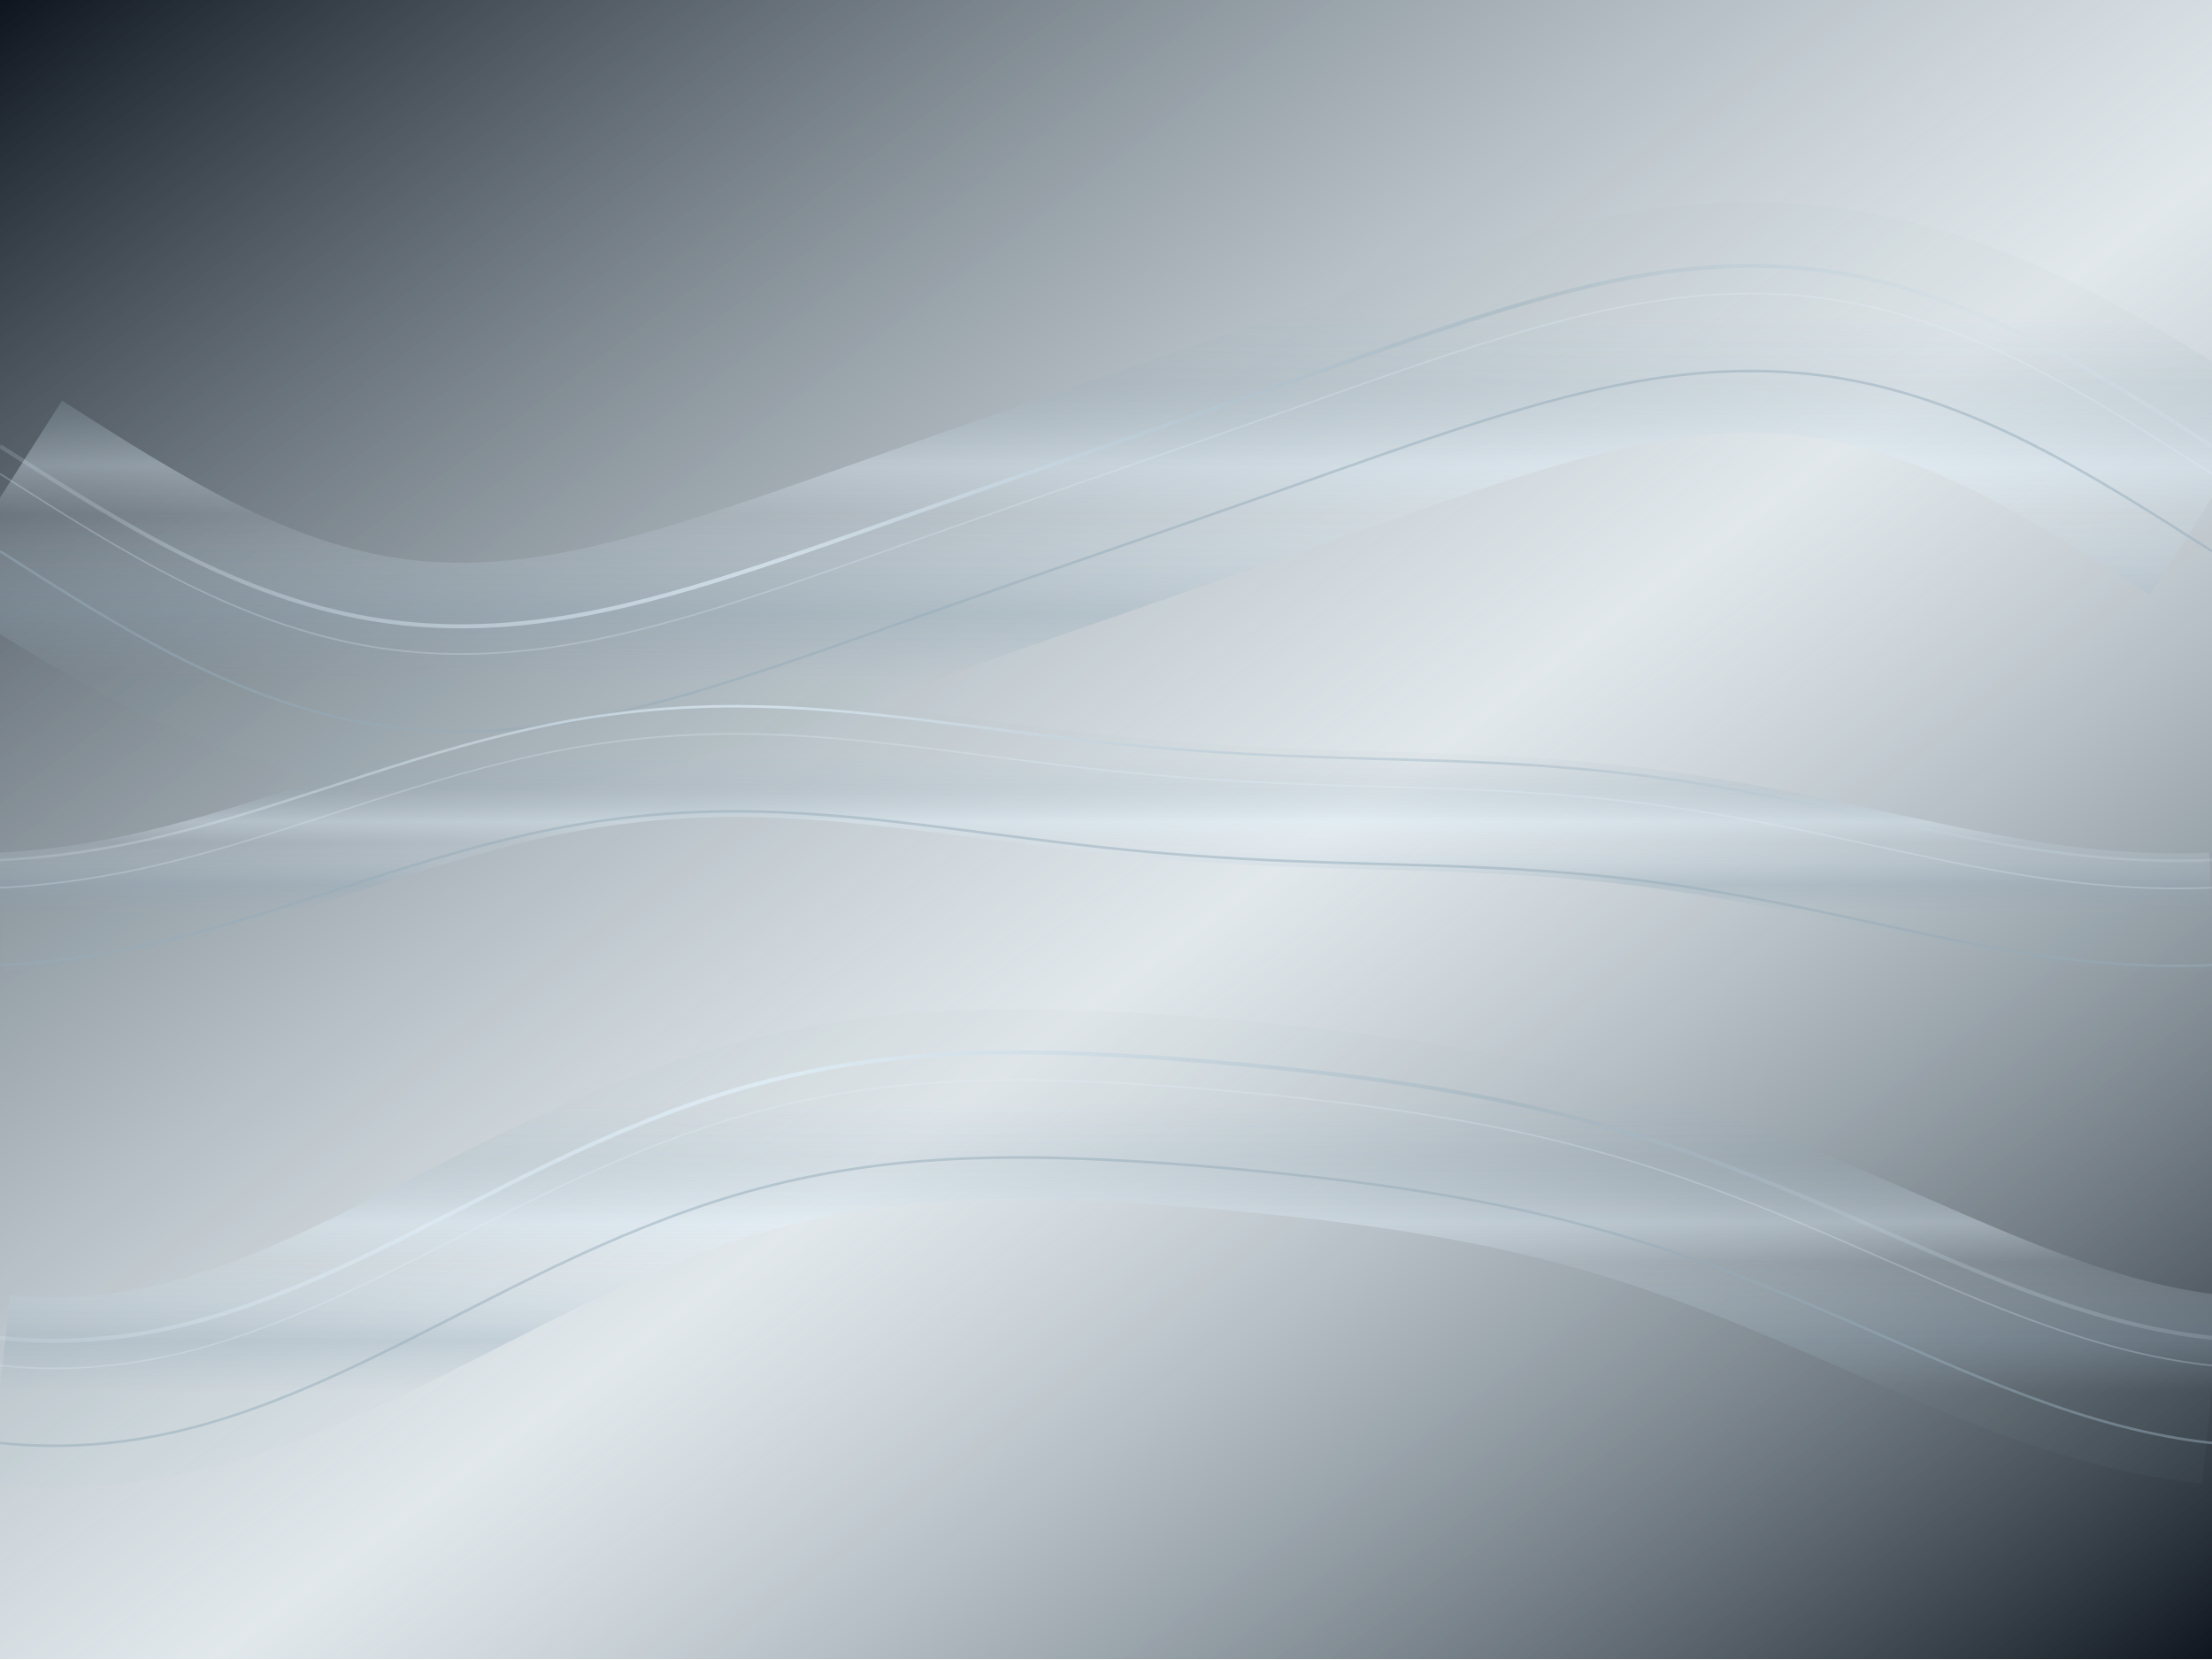
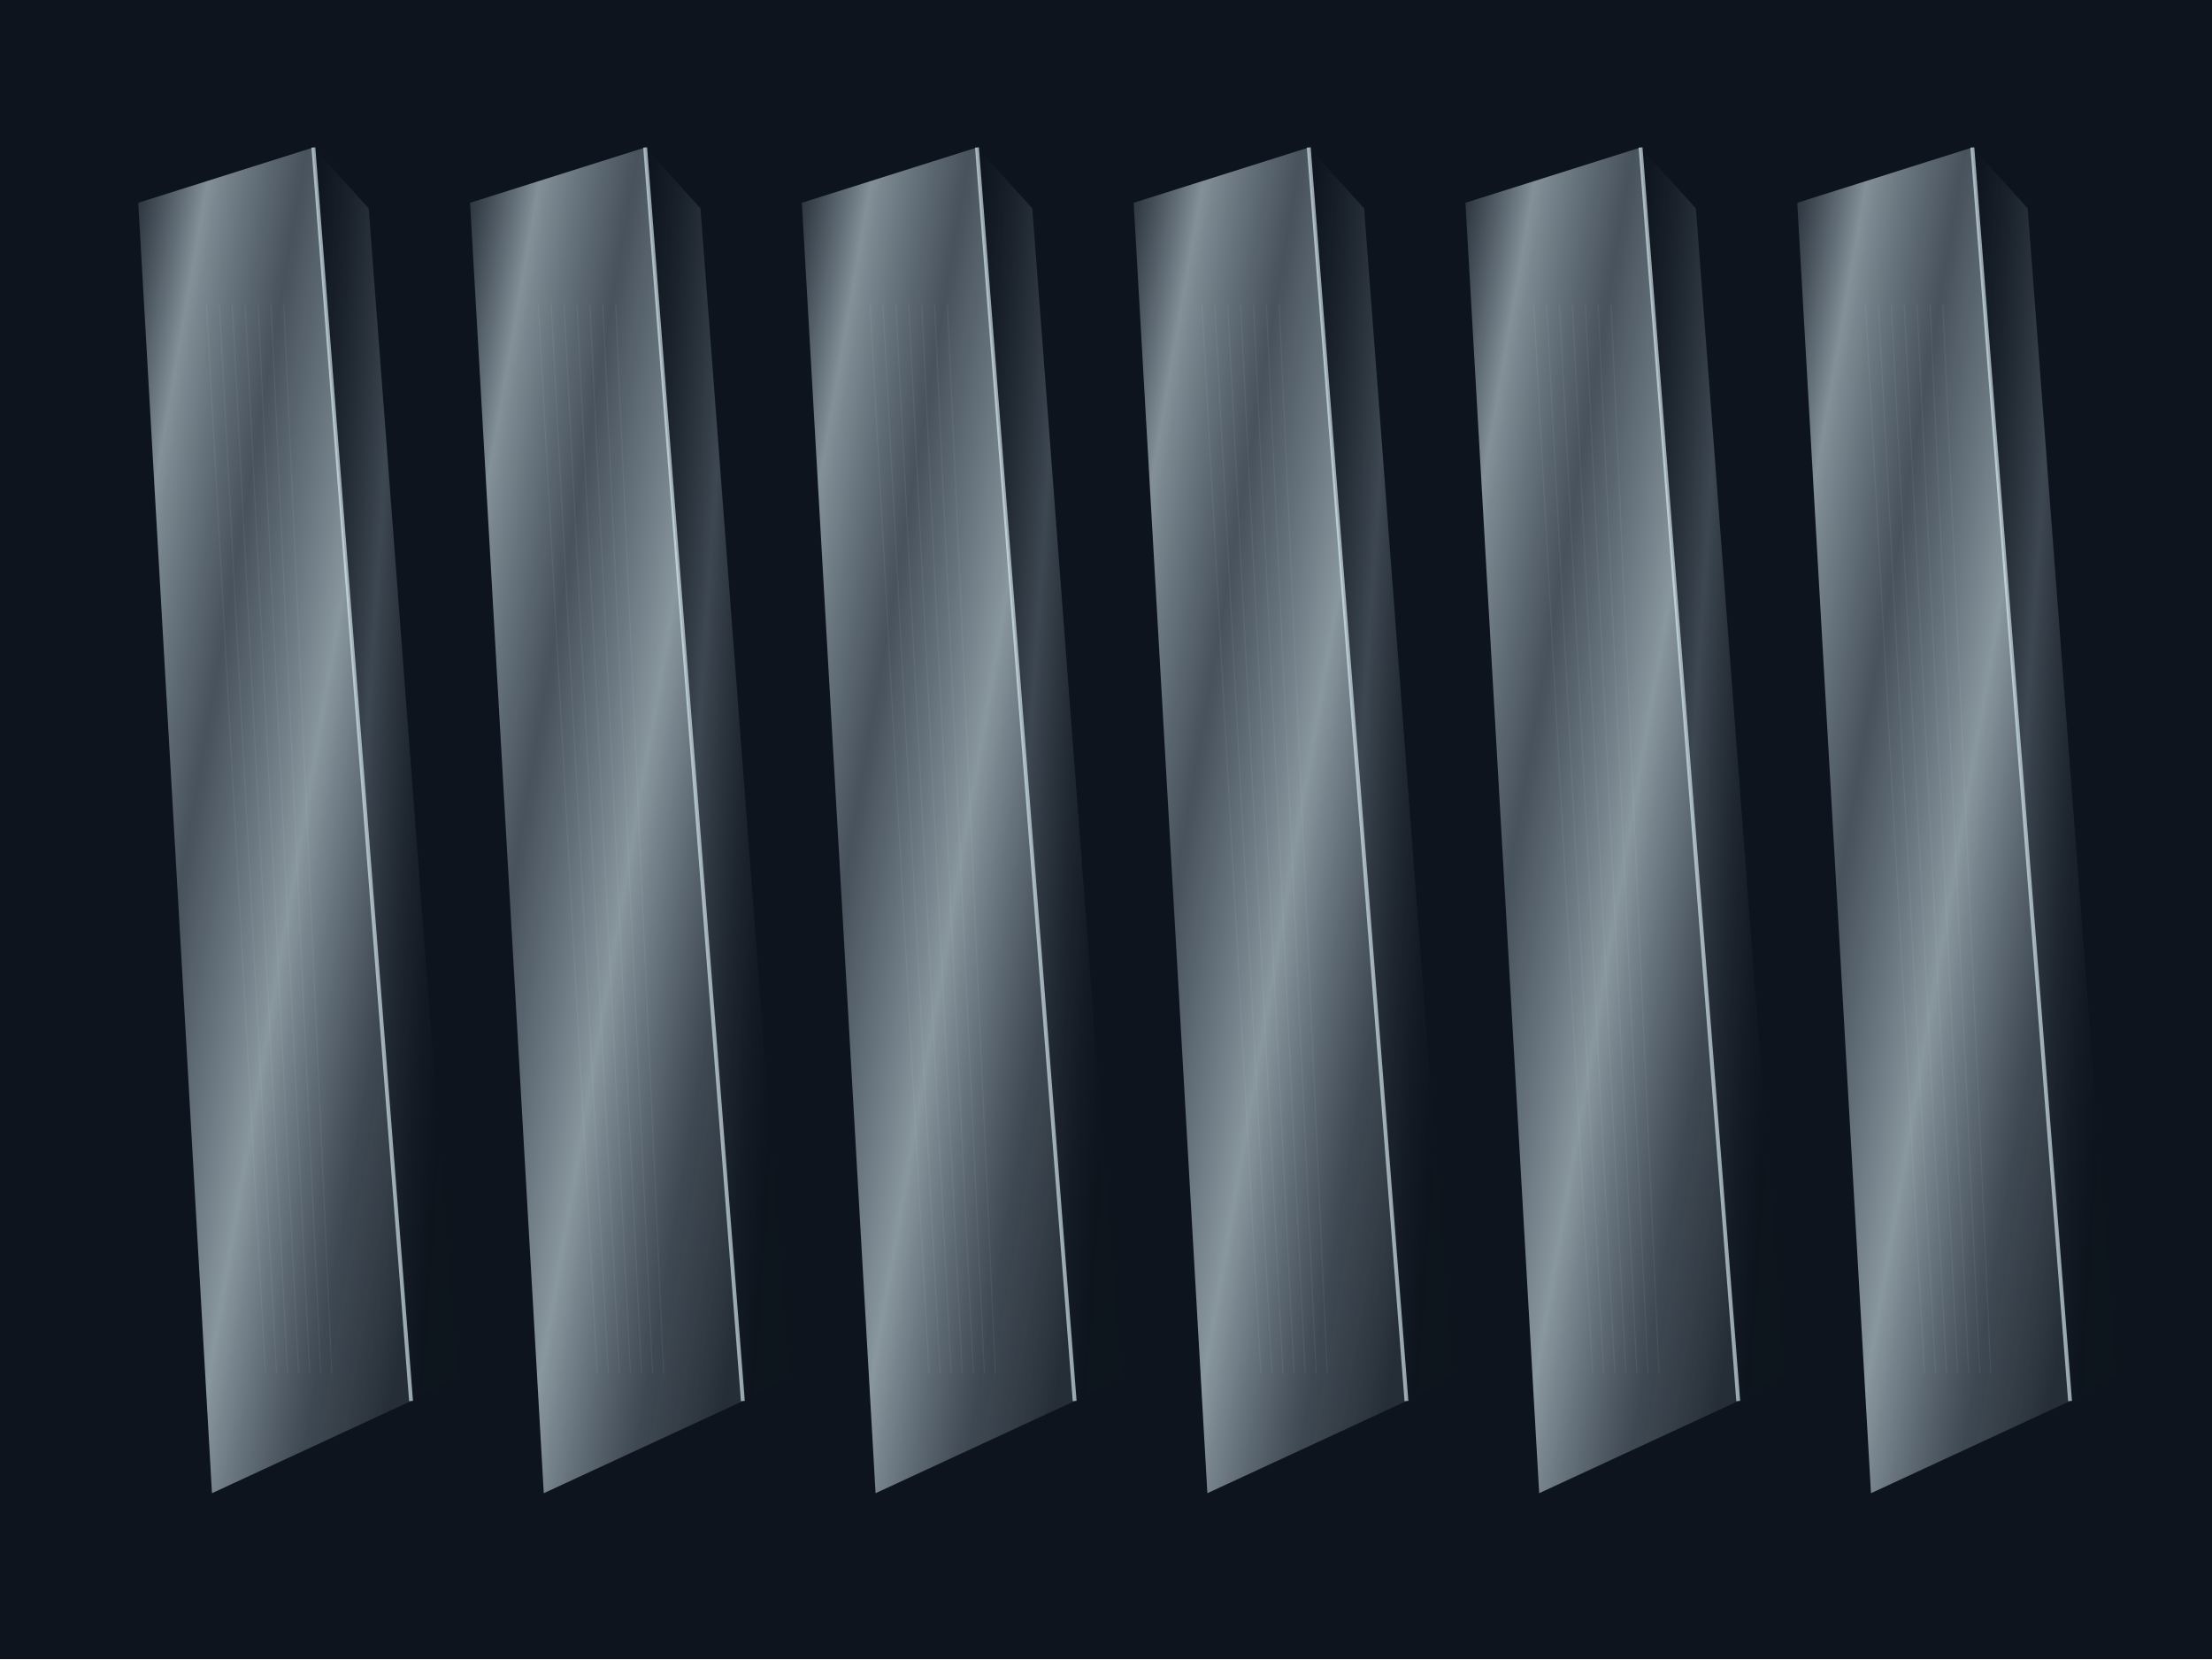
<svg xmlns="http://www.w3.org/2000/svg" width="1200" height="900" viewBox="0 0 1200 900" preserveAspectRatio="none">
  <defs>
-     <linearGradient id="bg" x1="0" y1="0" x2="1" y2="1">
-       <stop stop-color="#0d141d" />
-       <stop offset=".55" stop-color="#95acba" stop-opacity=".28" />
-       <stop offset="1" stop-color="#0d141d" />
+     <linearGradient id="face" x1="0" y1="0" x2="1" y2=".85">
+       <stop stop-color="#aebfcc" stop-opacity=".20" />
+       <stop offset=".16" stop-color="#dceef5" stop-opacity=".78" />
+       <stop offset=".36" stop-color="#aebfcc" stop-opacity=".50" />
+       <stop offset=".60" stop-color="#dceef5" stop-opacity=".82" />
+       <stop offset=".83" stop-color="#aebfcc" stop-opacity=".42" />
+       <stop offset="1" stop-color="#dceef5" stop-opacity=".16" />
    </linearGradient>
-     <linearGradient id="ribbon" x1="0" y1="0" x2="0" y2="1">
-       <stop stop-color="#95acba" stop-opacity=".06" />
-       <stop offset=".18" stop-color="#95acba" stop-opacity=".19" />
-       <stop offset=".41" stop-color="#e4f4ff" stop-opacity=".41" />
-       <stop offset=".55" stop-color="#e4f4ff" stop-opacity=".12" />
-       <stop offset=".82" stop-color="#95acba" stop-opacity=".40" />
-       <stop offset="1" stop-color="#95acba" stop-opacity=".05" />
+     <linearGradient id="shadow" x1="0" y1="0" x2="1" y2=".6">
+       <stop stop-color="#0d141d" stop-opacity=".20" />
+       <stop offset=".48" stop-color="#aebfcc" stop-opacity=".52" />
+       <stop offset="1" stop-color="#0d141d" stop-opacity=".13" />
    </linearGradient>
-     <linearGradient id="edge" x1="0" y1="0" x2="1" y2="0">
-       <stop stop-color="#e4f4ff" stop-opacity=".2" />
-       <stop offset=".35" stop-color="#e4f4ff" stop-opacity=".82" />
-       <stop offset=".68" stop-color="#95acba" stop-opacity=".54" />
-       <stop offset="1" stop-color="#e4f4ff" stop-opacity=".2" />
+     <linearGradient id="glass" x1="0" y1="0" x2=".7" y2="1">
+       <stop stop-color="#dceef5" stop-opacity=".06" />
+       <stop offset=".35" stop-color="#dceef5" stop-opacity=".65" />
+       <stop offset=".6" stop-color="#aebfcc" stop-opacity=".2" />
+       <stop offset="1" stop-color="#dceef5" stop-opacity=".08" />
    </linearGradient>
  </defs>
-   <rect width="1200" height="900" fill="url(#bg)" />
-   <g fill="none" stroke-linejoin="round" stroke-linecap="butt">
-     <path d="M0 270 C 33.33 291.29 66.67 312.47 100 329.12 C 133.33 345.78 166.67 357.77 200 363.53 C 233.33 369.29 266.67 368.89 300 364 C 333.33 359.11 366.67 349.93 400 339.28 C 433.33 328.64 466.67 316.64 500 304.88 C 533.33 293.11 566.67 281.52 600 270 C 633.33 258.48 666.67 246.89 700 235.12 C 733.33 223.36 766.67 211.36 800 200.72 C 833.33 190.07 866.67 180.89 900 176 C 933.33 171.11 966.67 170.71 1000 176.47 C 1033.33 182.23 1066.67 194.22 1100 210.88 C 1133.33 227.53 1166.67 248.71 1200 270" stroke="url(#ribbon)" stroke-width="125" opacity=".85" />
-     <path d="M0 270 C 33.33 291.29 66.67 312.47 100 329.12 C 133.33 345.78 166.67 357.77 200 363.53 C 233.33 369.29 266.67 368.89 300 364 C 333.33 359.11 366.67 349.93 400 339.28 C 433.33 328.64 466.67 316.64 500 304.88 C 533.33 293.11 566.67 281.52 600 270 C 633.33 258.48 666.67 246.89 700 235.12 C 733.33 223.36 766.67 211.36 800 200.72 C 833.33 190.07 866.67 180.89 900 176 C 933.33 171.11 966.67 170.71 1000 176.47 C 1033.33 182.23 1066.67 194.22 1100 210.88 C 1133.33 227.53 1166.67 248.71 1200 270" transform="translate(0 -28)" stroke="url(#edge)" stroke-width="2.2" opacity=".75" />
-     <path d="M0 270 C 33.33 291.29 66.67 312.47 100 329.12 C 133.33 345.78 166.67 357.77 200 363.53 C 233.33 369.29 266.67 368.89 300 364 C 333.33 359.11 366.67 349.93 400 339.28 C 433.33 328.64 466.67 316.64 500 304.88 C 533.33 293.11 566.67 281.52 600 270 C 633.33 258.48 666.67 246.89 700 235.12 C 733.33 223.36 766.67 211.36 800 200.72 C 833.33 190.07 866.67 180.89 900 176 C 933.33 171.11 966.67 170.71 1000 176.47 C 1033.33 182.23 1066.67 194.22 1100 210.88 C 1133.33 227.53 1166.67 248.71 1200 270" transform="translate(0 -13)" stroke="#e4f4ff" stroke-width=".9" opacity=".24" />
-     <path d="M0 270 C 33.33 291.29 66.67 312.47 100 329.12 C 133.33 345.78 166.67 357.77 200 363.53 C 233.33 369.29 266.67 368.89 300 364 C 333.33 359.11 366.67 349.93 400 339.28 C 433.33 328.64 466.67 316.64 500 304.88 C 533.33 293.11 566.67 281.52 600 270 C 633.33 258.48 666.67 246.89 700 235.12 C 733.33 223.36 766.67 211.36 800 200.72 C 833.33 190.07 866.67 180.89 900 176 C 933.33 171.11 966.67 170.71 1000 176.47 C 1033.33 182.23 1066.67 194.22 1100 210.88 C 1133.33 227.53 1166.67 248.71 1200 270" transform="translate(0 29)" stroke="#95acba" stroke-width="1.4" opacity=".5" />
-     <path d="M0 753.74 C 33.33 757.24 66.67 754.76 100 746.55 C 133.33 738.34 166.67 724.52 200 708.5 C 233.33 692.48 266.67 674.48 300 658.52 C 333.33 642.55 366.67 628.76 400 619 C 433.33 609.25 466.67 603.47 500 600.83 C 533.33 598.18 566.67 598.52 600 600.12 C 633.33 601.73 666.67 604.52 700 608.07 C 733.33 611.62 766.67 616.01 800 622.26 C 833.33 628.51 866.67 636.78 900 647.62 C 933.33 658.47 966.67 671.96 1000 686.38 C 1033.33 700.79 1066.67 716 1100 728.41 C 1133.33 740.82 1166.67 750.23 1200 753.74" stroke="url(#ribbon)" stroke-width="103" opacity=".85" />
-     <path d="M0 753.74 C 33.33 757.24 66.67 754.76 100 746.55 C 133.33 738.34 166.67 724.52 200 708.5 C 233.33 692.48 266.67 674.48 300 658.52 C 333.33 642.55 366.67 628.76 400 619 C 433.33 609.25 466.67 603.47 500 600.83 C 533.33 598.18 566.67 598.52 600 600.12 C 633.33 601.73 666.67 604.52 700 608.07 C 733.33 611.62 766.67 616.01 800 622.26 C 833.33 628.51 866.67 636.78 900 647.62 C 933.33 658.47 966.67 671.96 1000 686.38 C 1033.33 700.79 1066.67 716 1100 728.41 C 1133.33 740.82 1166.67 750.23 1200 753.74" transform="translate(0 -28)" stroke="url(#edge)" stroke-width="2.2" opacity=".75" />
-     <path d="M0 753.74 C 33.33 757.24 66.67 754.76 100 746.55 C 133.33 738.34 166.67 724.52 200 708.5 C 233.33 692.48 266.67 674.48 300 658.52 C 333.33 642.55 366.67 628.76 400 619 C 433.33 609.25 466.67 603.47 500 600.83 C 533.33 598.18 566.67 598.52 600 600.12 C 633.33 601.73 666.67 604.52 700 608.07 C 733.33 611.62 766.67 616.01 800 622.26 C 833.33 628.51 866.67 636.78 900 647.62 C 933.33 658.47 966.67 671.96 1000 686.38 C 1033.33 700.79 1066.67 716 1100 728.41 C 1133.33 740.82 1166.67 750.23 1200 753.74" transform="translate(0 -13)" stroke="#e4f4ff" stroke-width=".9" opacity=".24" />
-     <path d="M0 753.74 C 33.33 757.24 66.67 754.76 100 746.55 C 133.33 738.34 166.67 724.52 200 708.5 C 233.33 692.48 266.67 674.48 300 658.52 C 333.33 642.55 366.67 628.76 400 619 C 433.33 609.25 466.67 603.47 500 600.83 C 533.33 598.18 566.67 598.52 600 600.12 C 633.33 601.73 666.67 604.52 700 608.07 C 733.33 611.62 766.67 616.01 800 622.26 C 833.33 628.51 866.67 636.78 900 647.62 C 933.33 658.47 966.67 671.96 1000 686.38 C 1033.33 700.79 1066.67 716 1100 728.41 C 1133.33 740.82 1166.67 750.23 1200 753.74" transform="translate(0 29)" stroke="#95acba" stroke-width="1.4" opacity=".5" />
-     <path d="M0 494.52 C 33.33 493 66.67 487.27 100 478.66 C 133.33 470.05 166.67 458.72 200 447.99 C 233.33 437.26 266.67 427.32 300 420.74 C 333.33 414.17 366.67 411 400 411.09 C 433.33 411.18 466.67 414.39 500 418.46 C 533.33 422.54 566.67 427.3 600 430.86 C 633.33 434.43 666.67 436.75 700 438.1 C 733.33 439.45 766.67 439.96 800 441.39 C 833.33 442.82 866.67 445.34 900 449.88 C 933.33 454.41 966.67 460.98 1000 468.14 C 1033.33 475.31 1066.67 482.93 1100 488.15 C 1133.33 493.38 1166.67 496.04 1200 494.52" stroke="url(#ribbon)" stroke-width="64" opacity=".85" />
-     <path d="M0 494.52 C 33.33 493 66.67 487.27 100 478.66 C 133.33 470.05 166.67 458.72 200 447.99 C 233.33 437.26 266.67 427.32 300 420.74 C 333.33 414.17 366.67 411 400 411.09 C 433.33 411.18 466.67 414.39 500 418.46 C 533.33 422.54 566.67 427.3 600 430.86 C 633.33 434.43 666.67 436.75 700 438.1 C 733.33 439.45 766.67 439.96 800 441.39 C 833.33 442.82 866.67 445.34 900 449.88 C 933.33 454.41 966.67 460.98 1000 468.14 C 1033.33 475.31 1066.67 482.93 1100 488.15 C 1133.33 493.38 1166.67 496.04 1200 494.52" transform="translate(0 -28)" stroke="url(#edge)" stroke-width="1.4" opacity=".75" />
-     <path d="M0 494.52 C 33.33 493 66.67 487.27 100 478.66 C 133.33 470.05 166.67 458.72 200 447.99 C 233.33 437.26 266.67 427.32 300 420.74 C 333.33 414.17 366.67 411 400 411.09 C 433.33 411.18 466.67 414.39 500 418.46 C 533.33 422.54 566.67 427.3 600 430.86 C 633.33 434.43 666.67 436.75 700 438.1 C 733.33 439.45 766.67 439.96 800 441.39 C 833.33 442.82 866.67 445.34 900 449.88 C 933.33 454.41 966.67 460.98 1000 468.14 C 1033.33 475.31 1066.67 482.93 1100 488.15 C 1133.33 493.38 1166.67 496.04 1200 494.52" transform="translate(0 -13)" stroke="#e4f4ff" stroke-width=".9" opacity=".24" />
-     <path d="M0 494.52 C 33.33 493 66.67 487.27 100 478.66 C 133.33 470.05 166.67 458.72 200 447.99 C 233.33 437.26 266.67 427.32 300 420.74 C 333.33 414.17 366.67 411 400 411.09 C 433.33 411.18 466.67 414.39 500 418.46 C 533.33 422.54 566.67 427.3 600 430.86 C 633.33 434.43 666.67 436.75 700 438.1 C 733.33 439.45 766.67 439.96 800 441.39 C 833.33 442.82 866.67 445.34 900 449.88 C 933.33 454.41 966.67 460.98 1000 468.14 C 1033.33 475.31 1066.67 482.93 1100 488.15 C 1133.33 493.38 1166.67 496.04 1200 494.52" transform="translate(0 29)" stroke="#95acba" stroke-width="1.4" opacity=".5" />
-   </g>
+   <rect width="1200" height="900" fill="#0d141d" />
+   <polygon points="75,110 170,80 223,760 115,810" fill="url(#face)" opacity="0.73" stroke="none" stroke-opacity=".30" stroke-width="1.5" />
+   <polygon points="170,80 200,113 248,746 223,760" fill="url(#shadow)" opacity="0.58" stroke="none" stroke-opacity=".30" stroke-width="1.5" />
+   <path d="M170 80 L223 760" fill="none" stroke="#dceef5" stroke-width="2.1" opacity="0.66" />
+   <path d="M112 165 L144 745" fill="none" stroke="#dceef5" stroke-width="0.6" opacity="0.065" />
+   <path d="M119 165 L150 745" fill="none" stroke="#dceef5" stroke-width="0.6" opacity="0.065" />
+   <path d="M126 165 L156 745" fill="none" stroke="#dceef5" stroke-width="0.6" opacity="0.065" />
+   <path d="M133 165 L162 745" fill="none" stroke="#dceef5" stroke-width="0.6" opacity="0.065" />
+   <path d="M140 165 L168 745" fill="none" stroke="#dceef5" stroke-width="0.6" opacity="0.065" />
+   <path d="M147 165 L174 745" fill="none" stroke="#dceef5" stroke-width="0.6" opacity="0.065" />
+   <path d="M154 165 L180 745" fill="none" stroke="#dceef5" stroke-width="0.6" opacity="0.065" />
+   <polygon points="255,110 350,80 403,760 295,810" fill="url(#face)" opacity="0.73" stroke="none" stroke-opacity=".30" stroke-width="1.5" />
+   <polygon points="350,80 380,113 428,746 403,760" fill="url(#shadow)" opacity="0.58" stroke="none" stroke-opacity=".30" stroke-width="1.5" />
+   <path d="M350 80 L403 760" fill="none" stroke="#dceef5" stroke-width="2.1" opacity="0.66" />
+   <path d="M292 165 L324 745" fill="none" stroke="#dceef5" stroke-width="0.6" opacity="0.065" />
+   <path d="M299 165 L330 745" fill="none" stroke="#dceef5" stroke-width="0.6" opacity="0.065" />
+   <path d="M306 165 L336 745" fill="none" stroke="#dceef5" stroke-width="0.6" opacity="0.065" />
+   <path d="M313 165 L342 745" fill="none" stroke="#dceef5" stroke-width="0.6" opacity="0.065" />
+   <path d="M320 165 L348 745" fill="none" stroke="#dceef5" stroke-width="0.6" opacity="0.065" />
+   <path d="M327 165 L354 745" fill="none" stroke="#dceef5" stroke-width="0.6" opacity="0.065" />
+   <path d="M334 165 L360 745" fill="none" stroke="#dceef5" stroke-width="0.6" opacity="0.065" />
+   <polygon points="435,110 530,80 583,760 475,810" fill="url(#face)" opacity="0.73" stroke="none" stroke-opacity=".30" stroke-width="1.5" />
+   <polygon points="530,80 560,113 608,746 583,760" fill="url(#shadow)" opacity="0.58" stroke="none" stroke-opacity=".30" stroke-width="1.5" />
+   <path d="M530 80 L583 760" fill="none" stroke="#dceef5" stroke-width="2.1" opacity="0.66" />
+   <path d="M472 165 L504 745" fill="none" stroke="#dceef5" stroke-width="0.6" opacity="0.065" />
+   <path d="M479 165 L510 745" fill="none" stroke="#dceef5" stroke-width="0.6" opacity="0.065" />
+   <path d="M486 165 L516 745" fill="none" stroke="#dceef5" stroke-width="0.6" opacity="0.065" />
+   <path d="M493 165 L522 745" fill="none" stroke="#dceef5" stroke-width="0.6" opacity="0.065" />
+   <path d="M500 165 L528 745" fill="none" stroke="#dceef5" stroke-width="0.6" opacity="0.065" />
+   <path d="M507 165 L534 745" fill="none" stroke="#dceef5" stroke-width="0.6" opacity="0.065" />
+   <path d="M514 165 L540 745" fill="none" stroke="#dceef5" stroke-width="0.6" opacity="0.065" />
+   <polygon points="615,110 710,80 763,760 655,810" fill="url(#face)" opacity="0.73" stroke="none" stroke-opacity=".30" stroke-width="1.5" />
+   <polygon points="710,80 740,113 788,746 763,760" fill="url(#shadow)" opacity="0.58" stroke="none" stroke-opacity=".30" stroke-width="1.5" />
+   <path d="M710 80 L763 760" fill="none" stroke="#dceef5" stroke-width="2.1" opacity="0.66" />
+   <path d="M652 165 L684 745" fill="none" stroke="#dceef5" stroke-width="0.6" opacity="0.065" />
+   <path d="M659 165 L690 745" fill="none" stroke="#dceef5" stroke-width="0.6" opacity="0.065" />
+   <path d="M666 165 L696 745" fill="none" stroke="#dceef5" stroke-width="0.6" opacity="0.065" />
+   <path d="M673 165 L702 745" fill="none" stroke="#dceef5" stroke-width="0.6" opacity="0.065" />
+   <path d="M680 165 L708 745" fill="none" stroke="#dceef5" stroke-width="0.6" opacity="0.065" />
+   <path d="M687 165 L714 745" fill="none" stroke="#dceef5" stroke-width="0.6" opacity="0.065" />
+   <path d="M694 165 L720 745" fill="none" stroke="#dceef5" stroke-width="0.6" opacity="0.065" />
+   <polygon points="795,110 890,80 943,760 835,810" fill="url(#face)" opacity="0.73" stroke="none" stroke-opacity=".30" stroke-width="1.5" />
+   <polygon points="890,80 920,113 968,746 943,760" fill="url(#shadow)" opacity="0.58" stroke="none" stroke-opacity=".30" stroke-width="1.5" />
+   <path d="M890 80 L943 760" fill="none" stroke="#dceef5" stroke-width="2.1" opacity="0.66" />
+   <path d="M832 165 L864 745" fill="none" stroke="#dceef5" stroke-width="0.6" opacity="0.065" />
+   <path d="M839 165 L870 745" fill="none" stroke="#dceef5" stroke-width="0.6" opacity="0.065" />
+   <path d="M846 165 L876 745" fill="none" stroke="#dceef5" stroke-width="0.6" opacity="0.065" />
+   <path d="M853 165 L882 745" fill="none" stroke="#dceef5" stroke-width="0.6" opacity="0.065" />
+   <path d="M860 165 L888 745" fill="none" stroke="#dceef5" stroke-width="0.6" opacity="0.065" />
+   <path d="M867 165 L894 745" fill="none" stroke="#dceef5" stroke-width="0.6" opacity="0.065" />
+   <path d="M874 165 L900 745" fill="none" stroke="#dceef5" stroke-width="0.6" opacity="0.065" />
+   <polygon points="975,110 1070,80 1123,760 1015,810" fill="url(#face)" opacity="0.73" stroke="none" stroke-opacity=".30" stroke-width="1.5" />
+   <polygon points="1070,80 1100,113 1148,746 1123,760" fill="url(#shadow)" opacity="0.58" stroke="none" stroke-opacity=".30" stroke-width="1.5" />
+   <path d="M1070 80 L1123 760" fill="none" stroke="#dceef5" stroke-width="2.1" opacity="0.66" />
+   <path d="M1012 165 L1044 745" fill="none" stroke="#dceef5" stroke-width="0.6" opacity="0.065" />
+   <path d="M1019 165 L1050 745" fill="none" stroke="#dceef5" stroke-width="0.6" opacity="0.065" />
+   <path d="M1026 165 L1056 745" fill="none" stroke="#dceef5" stroke-width="0.6" opacity="0.065" />
+   <path d="M1033 165 L1062 745" fill="none" stroke="#dceef5" stroke-width="0.6" opacity="0.065" />
+   <path d="M1040 165 L1068 745" fill="none" stroke="#dceef5" stroke-width="0.6" opacity="0.065" />
+   <path d="M1047 165 L1074 745" fill="none" stroke="#dceef5" stroke-width="0.6" opacity="0.065" />
+   <path d="M1054 165 L1080 745" fill="none" stroke="#dceef5" stroke-width="0.6" opacity="0.065" />
</svg>
